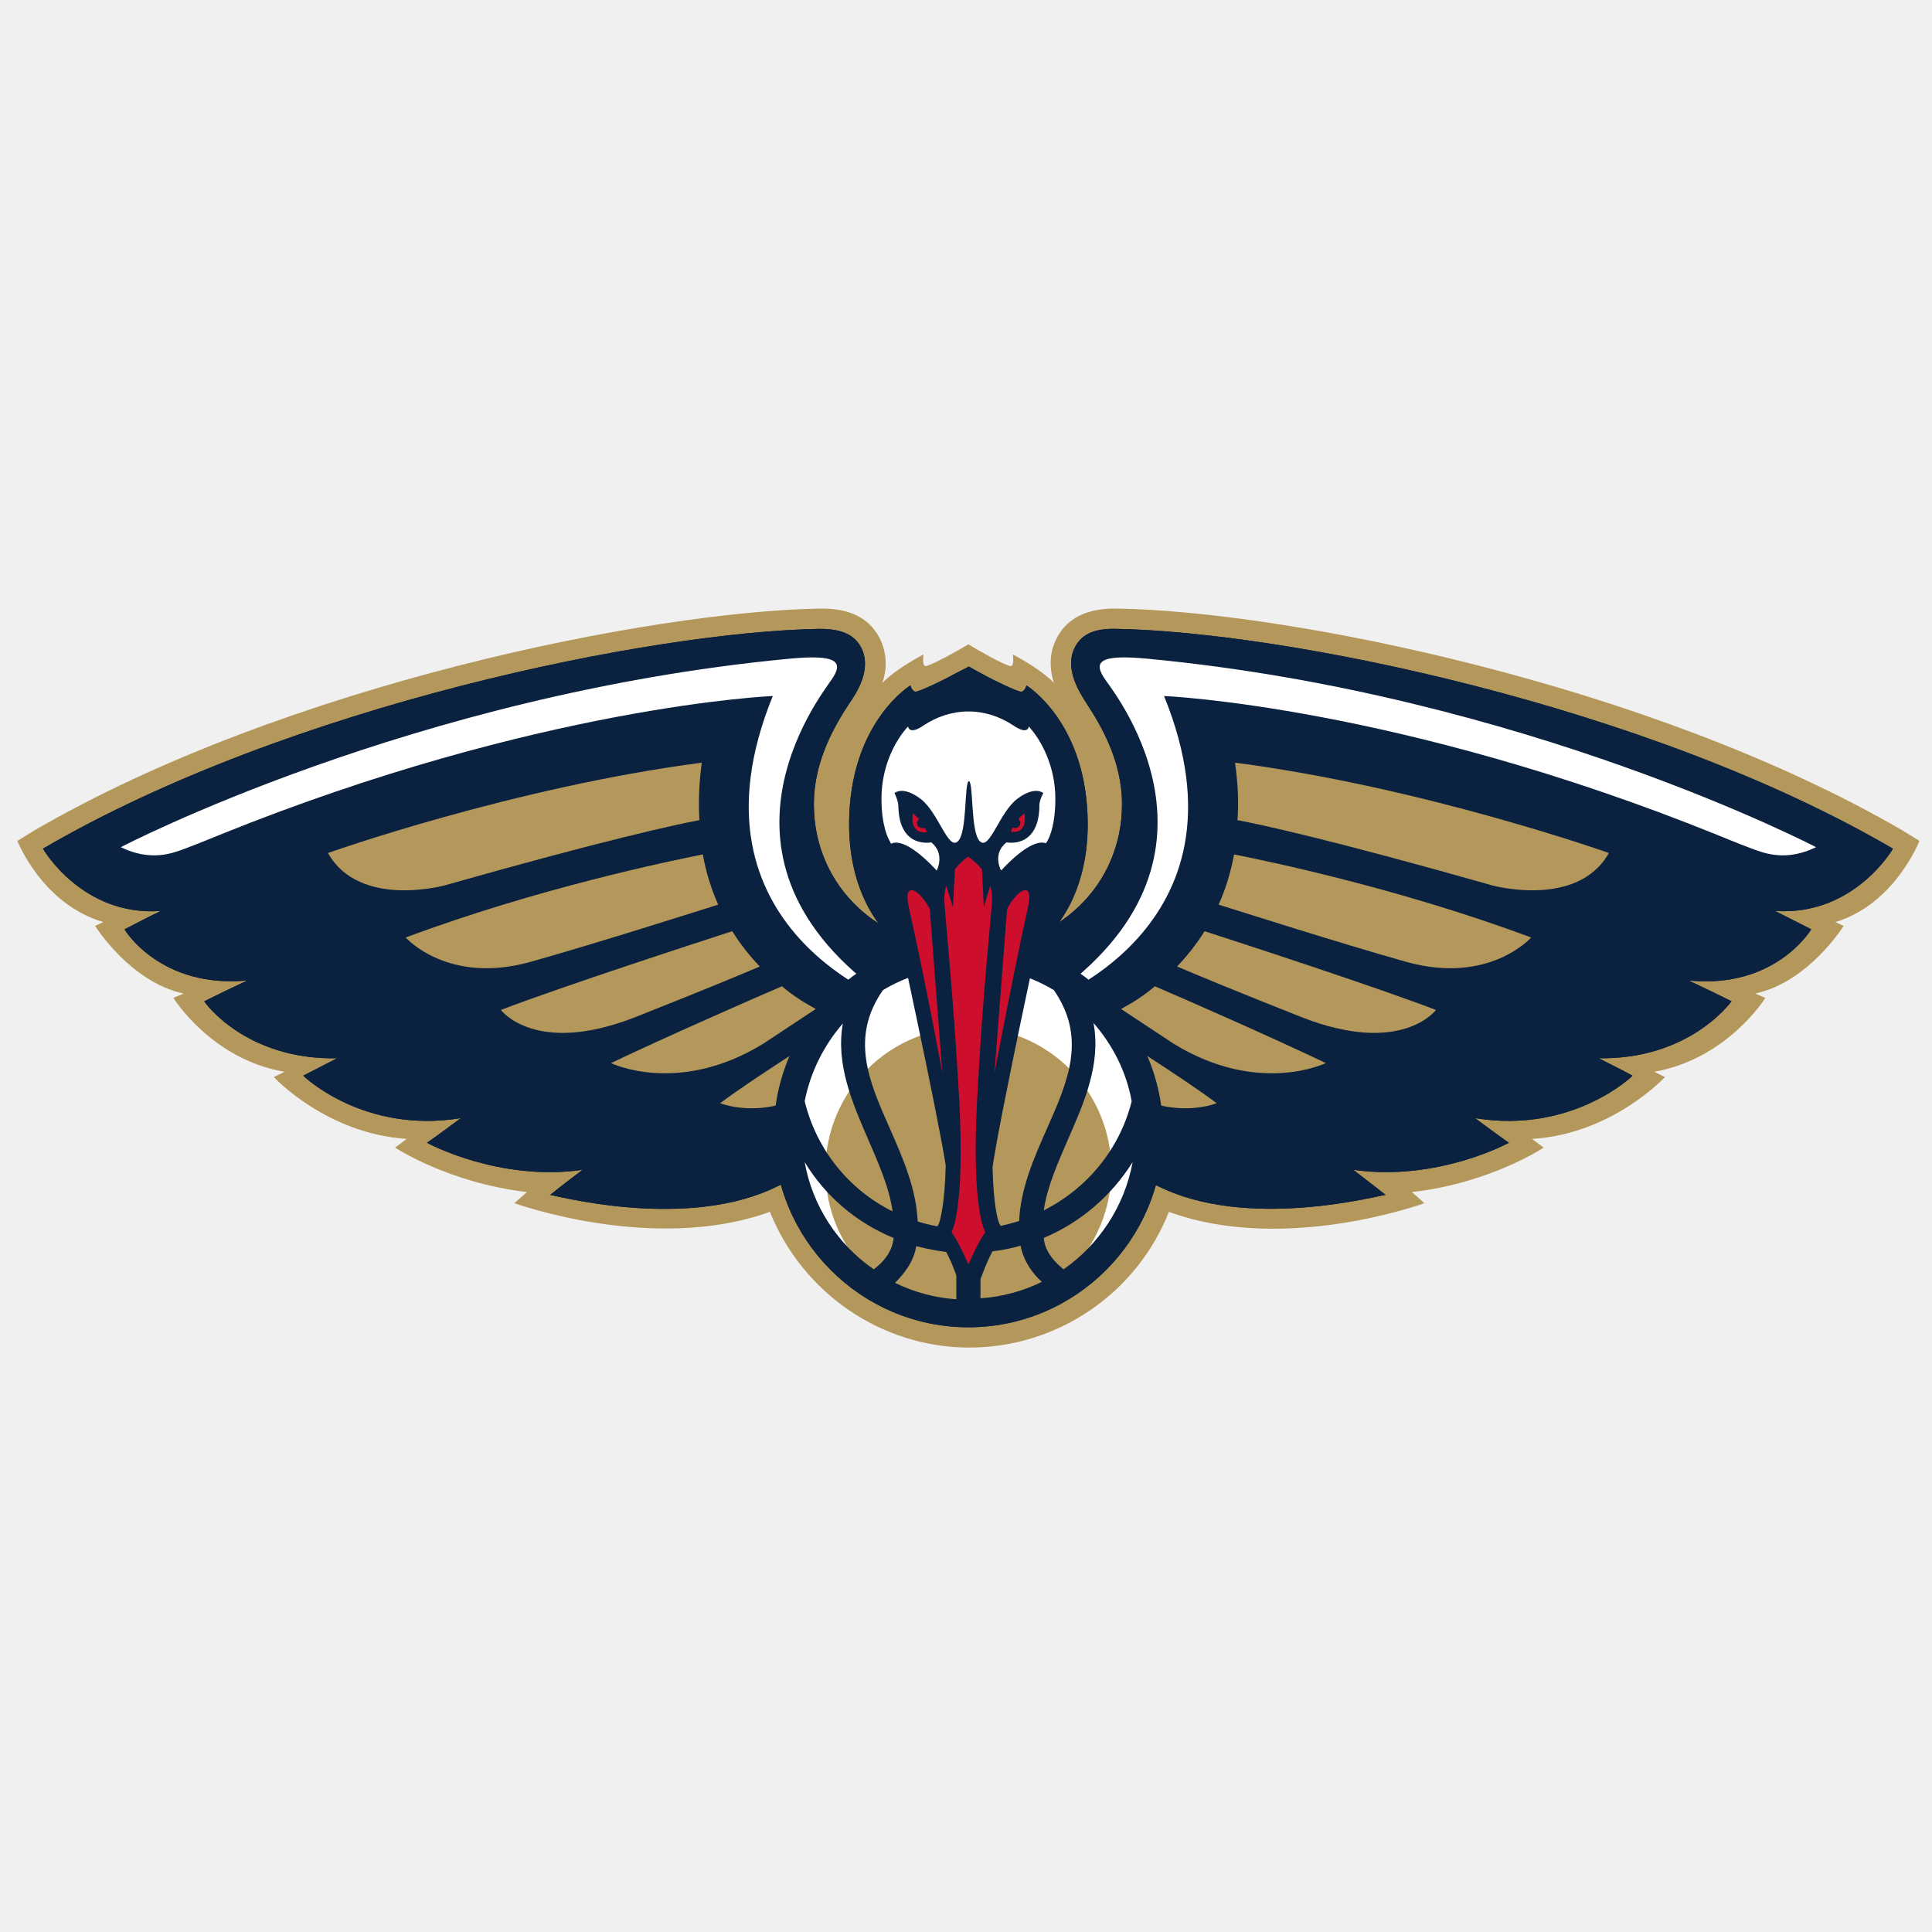
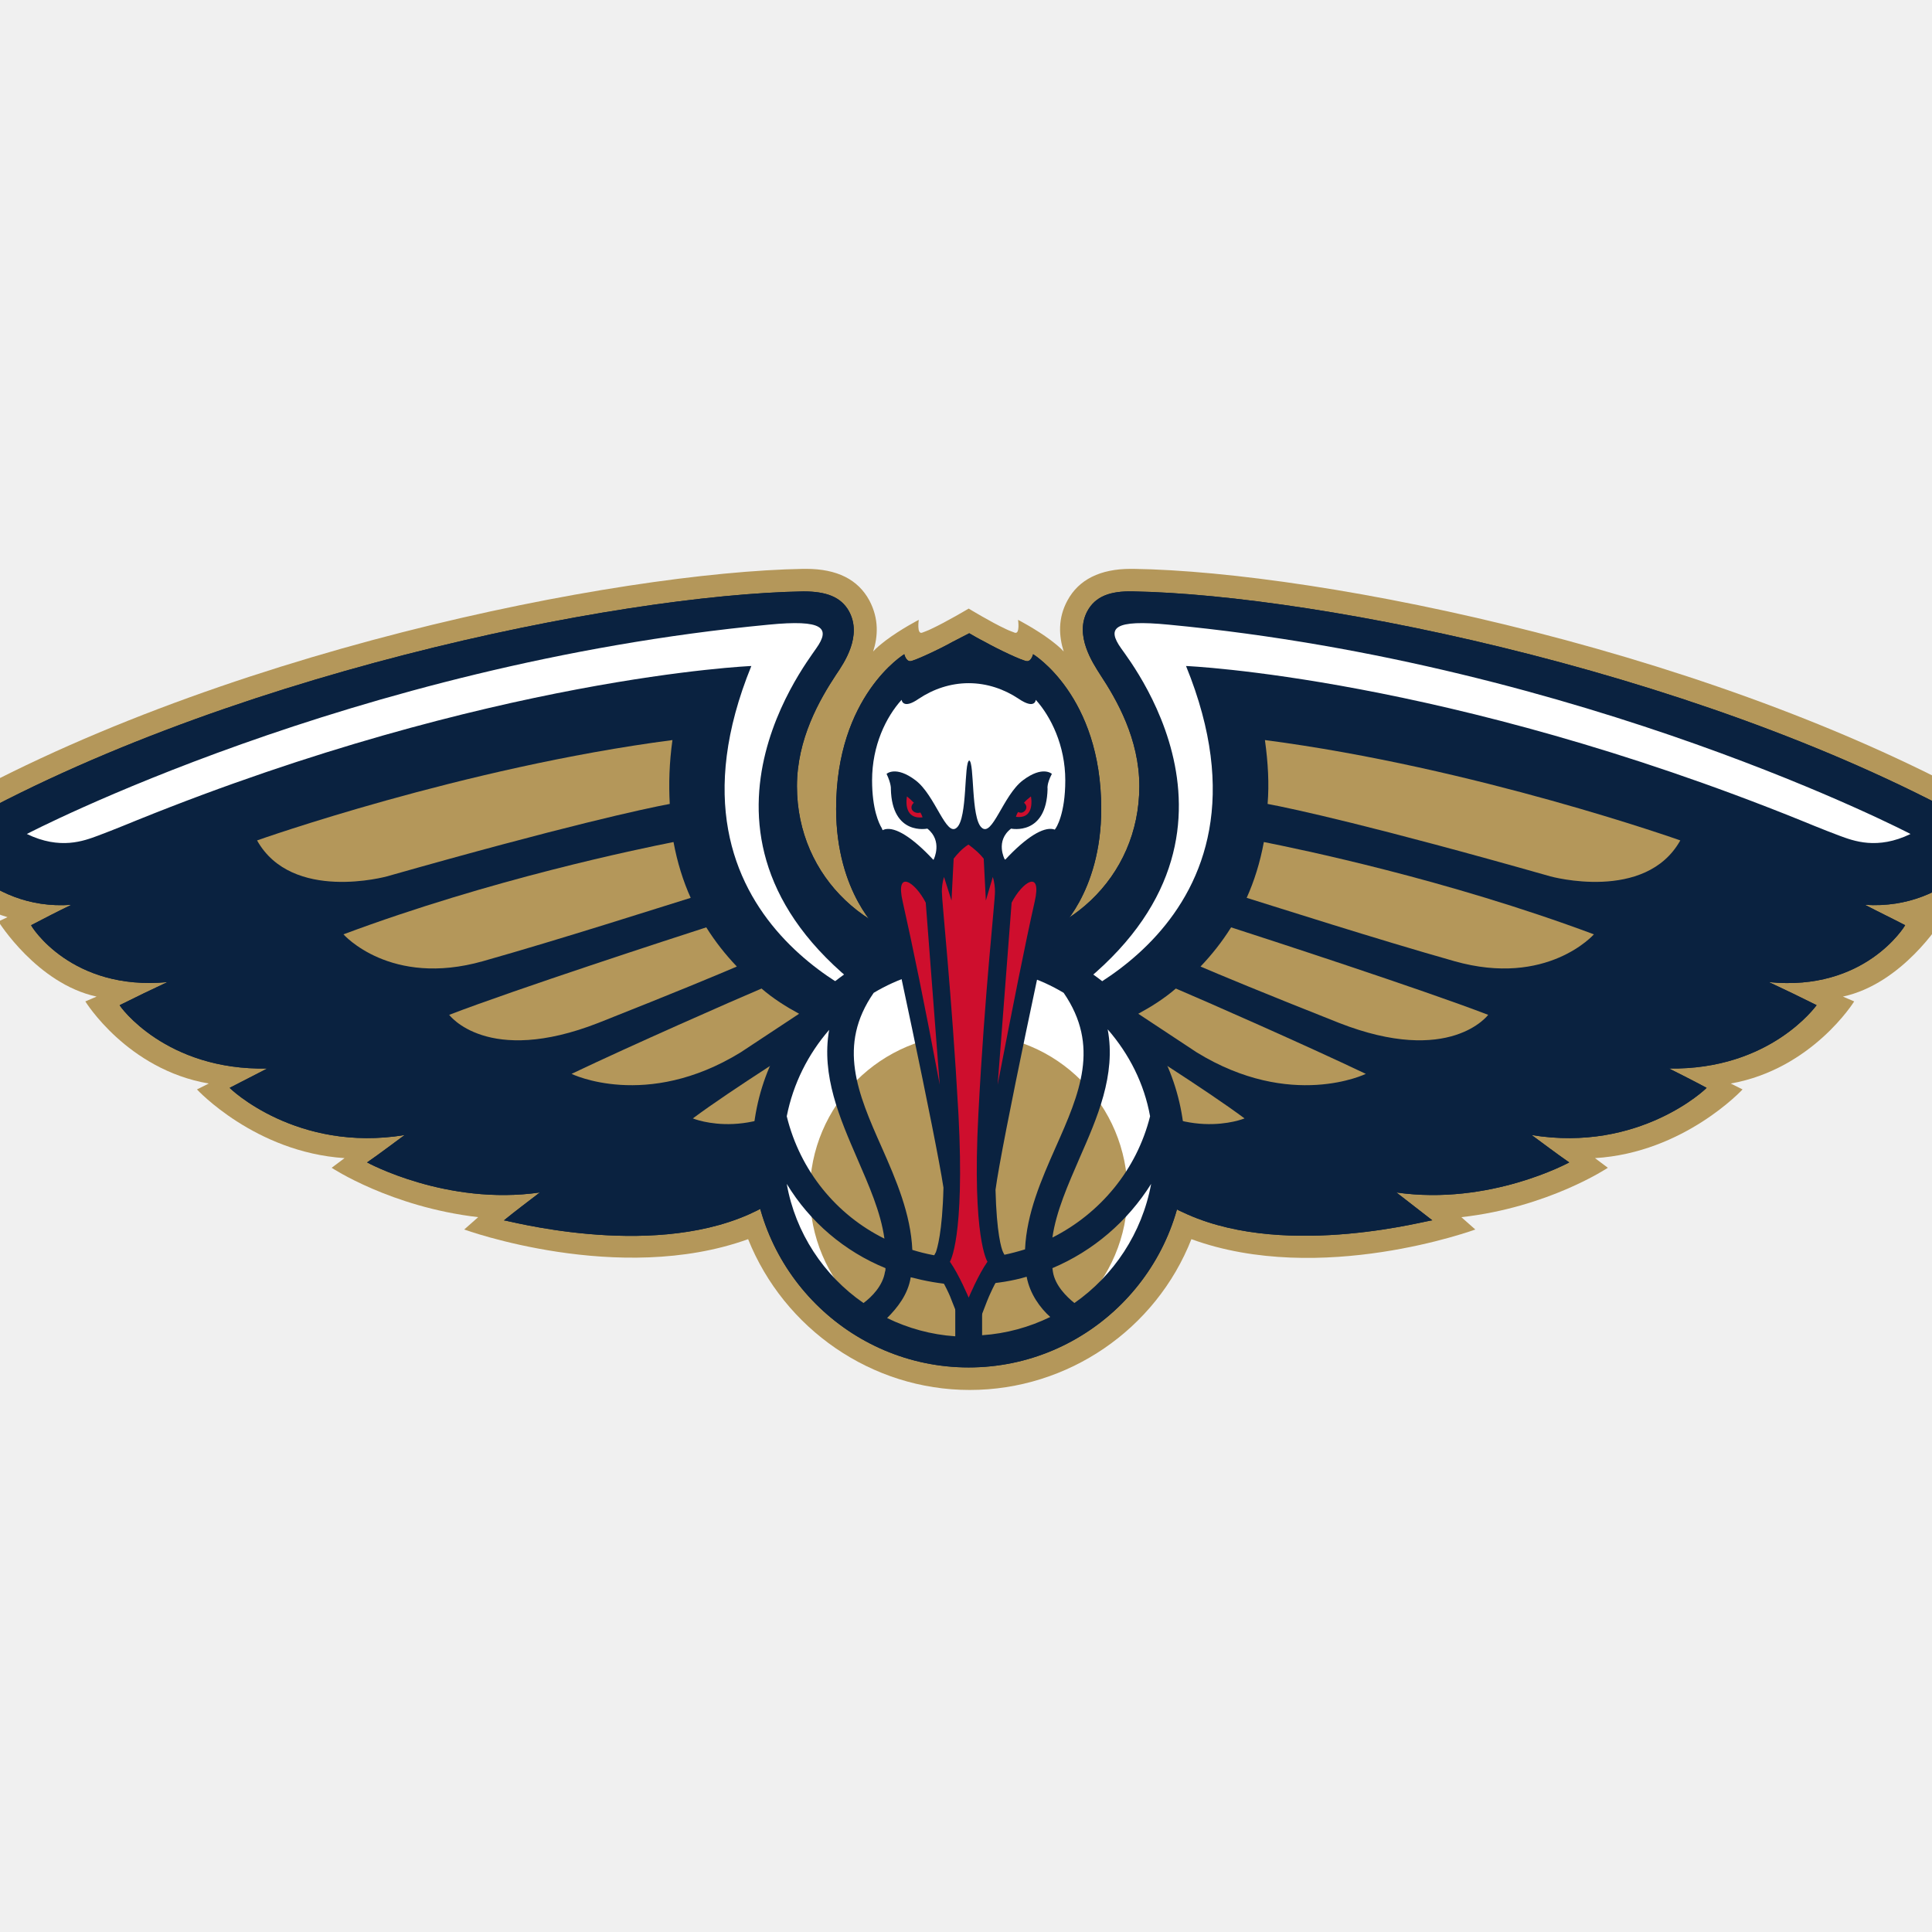
- <svg xmlns="http://www.w3.org/2000/svg" version="1.1" id="Layer_1" x="0px" y="0px" viewBox="0 0 400 400" style="enable-background:new 0 0 400 400;" xml:space="preserve">
+ <svg xmlns="http://www.w3.org/2000/svg" data-sfandom-renewal="20261009" shape-rendering="geometricPrecision" preserveAspectRatio="xMidYMid meet" version="1.1" id="Layer_1" x="0px" y="0px" viewBox="20 20 360 360" style="enable-background:new 0 0 400 400;" xml:space="preserve">
  <style type="text/css">
	.st0{fill:#B4975A;}
	.st1{fill:#0A2240;}
	.st2{fill:#FFFFFF;}
	.st3{fill:#CE0E2D;}
</style>
  <g>
    <path class="st0" d="M397.4,174.1L394,172c-52.2-30.4-128-45.5-162.8-46l-0.5,0c-5.7,0-9.7,2-11.8,5.9c-1.8,3.3-1.6,6.6-0.7,9.5   c-0.6-0.7-1.5-1.4-2.4-2.1c-2.8-2.1-6.1-3.8-6.1-3.8s0.4,2.7-0.6,2.4c-0.5-0.2-1.1-0.4-1.7-0.7c-2.8-1.3-6.9-3.8-6.9-3.8   s-4.2,2.5-7,3.8c-0.6,0.3-1.2,0.5-1.7,0.7c-1,0.3-0.6-2.4-0.6-2.4s-3.3,1.7-6.1,3.8c-0.9,0.7-1.8,1.4-2.4,2.1   c0.9-2.8,1.1-6.1-0.7-9.5c-2.1-3.9-6-5.9-11.8-5.9l-0.5,0C135,126.6,59.2,141.6,7,172l-3.4,2.1c0,0,5.1,13.1,17.8,16.8l-1.7,0.8   c0,0,7.2,11.6,18.3,14l-2.1,0.9c0,0,7.8,12.7,23,15.3l-2.2,1.1c0,0,10.8,11.7,27.5,12.8l-2.4,1.8c0,0,11,7.3,27.3,9.2l-2.6,2.3   c0,0,28.8,10.5,52.9,1.8c6.7,16.7,23,28.1,41.3,28.1h0h0c18.3,0,34.7-11.3,41.3-28.1c24.1,8.8,52.9-1.8,52.9-1.8l-2.6-2.3   c16.2-1.8,27.3-9.2,27.3-9.2l-2.4-1.8c16.6-1,27.5-12.8,27.5-12.8l-2.2-1.1c15.2-2.7,23-15.3,23-15.3l-2.1-0.9   c11.1-2.4,18.3-14,18.3-14l-1.7-0.8C392.3,187.2,397.4,174.1,397.4,174.1z" />
    <g>
      <g>
        <g>
          <path class="st1" d="M391.9,175.7c-51.1-29.8-126.1-44.9-160.8-45.5c-4.2-0.1-7,0.9-8.5,3.7c-2.4,4.5,1,9.6,2.4,11.8      c3.1,4.7,7.3,12,7.3,20.8c0,17.1-13.8,29.7-30.8,29.7c-0.4,0-0.7,0-1.1,0c-0.4,0-0.7,0-1.1,0c-17,0-30.8-12.6-30.8-29.7      c0-8.8,4.2-16.1,7.3-20.8c1.5-2.2,4.9-7.2,2.4-11.8c-1.5-2.7-4.3-3.7-8.5-3.7c-34.7,0.6-109.7,15.7-160.8,45.5      c0,0.1,8.2,14.1,24.4,12.9c-2.5,1.2-5,2.5-7.5,3.8c0,0.2,7.5,12.3,25.4,10.6c-3,1.4-5.9,2.8-8.9,4.3c0,0.2,8.6,12.2,27.5,11.8      c-4.3,2.2-7,3.6-7,3.6c0,0.1,12.5,12.1,32.6,8.8c-2.2,1.6-4.4,3.3-7,5.1c0,0,14.8,8.1,32.2,5.6c-2.2,1.7-4.5,3.4-6.7,5.2      c0-0.2,26.6,7.3,45.6-1.1c16.3-7.2,25.4-24.8,27.5-29.2c3.2,0.7,6,1.1,8.2,1.4c0,0.2,3.5,0.5,5.2,0.5c1.7,0.1,5.2-0.2,5.2-0.5      c2.1-0.3,5-0.7,8.2-1.4c2.1,4.4,11.1,22.1,27.5,29.2c19,8.4,45.6,0.8,45.6,1.1c-2.2-1.7-4.5-3.5-6.7-5.2      c17.4,2.5,32.2-5.6,32.2-5.6c-2.6-1.8-4.8-3.5-7-5.1c20.1,3.3,32.6-8.7,32.6-8.8c0,0-2.6-1.4-7-3.6      c18.9,0.3,27.4-11.7,27.5-11.8c-3-1.5-5.9-2.9-8.9-4.3c17.9,1.8,25.3-10.4,25.4-10.6c-2.5-1.3-5-2.5-7.5-3.8      C383.8,189.7,391.9,175.8,391.9,175.7z" />
          <path class="st2" d="M185.8,208c0,0-45.6-15.3-25.8-63.9c0,0-48.3,2-114.4,28.7c0,0-4.6,1.9-7.3,2.9c-2.7,1-7.1,2.7-13.3-0.3      c0,0,60.5-31.6,138.2-39c10.2-1,11.6,0.6,8.9,4.4C169.9,144.1,142.1,179.4,185.8,208z" />
          <path class="st0" d="M145.3,157.9c-39.1,5.1-77.4,18.7-77.4,18.7c6.5,11.6,24.2,6.7,24.2,6.7c33.1-9.4,47.9-12.6,52.7-13.5      C144.6,166.1,144.7,162.2,145.3,157.9z" />
          <path class="st0" d="M145.5,176.9c-6.5,1.3-33.9,6.9-61.5,17.2c0,0,8.7,9.9,26,5c14.5-4.1,33.2-10.1,38.7-11.8      C147.3,184.2,146.2,180.7,145.5,176.9z" />
          <path class="st0" d="M151.6,192.8c-5.9,1.9-35.4,11.5-47.9,16.3c0,0,7.1,9.6,27.8,1.5c14.4-5.7,22.3-9,25.8-10.5      C155.2,197.9,153.3,195.5,151.6,192.8z" />
          <path class="st0" d="M161.9,204.2c-5.2,2.2-24.3,10.6-35.4,15.9c0,0,13.9,6.8,31.5-4l10.9-7.2      C166.5,207.6,164.1,206.1,161.9,204.2z" />
          <path class="st0" d="M174.2,211.8c-3.5,2.2-18,11.3-25.1,16.6c0,0,12,5,24.4-6.7c4-3.8,6.2-5.9,7.4-7.2      C178.7,213.8,176.5,212.9,174.2,211.8z" />
          <g>
            <path class="st2" d="M215.2,208c0,0,45.6-15.3,25.8-63.9c0,0,48.3,2,114.4,28.7c0,0,4.6,1.9,7.3,2.9c2.7,1,7.1,2.7,13.3-0.3       c0,0-60.5-31.6-138.2-39c-10.3-1-11.6,0.6-8.9,4.4C231.2,144.1,258.9,179.4,215.2,208z" />
            <path class="st0" d="M255.7,157.9c39.1,5.1,77.4,18.7,77.4,18.7c-6.5,11.6-24.2,6.7-24.2,6.7c-33.1-9.4-47.9-12.6-52.7-13.5       C256.5,166.1,256.3,162.2,255.7,157.9z" />
            <path class="st0" d="M255.5,176.9c6.5,1.3,33.9,6.9,61.5,17.2c0,0-8.7,9.9-26,5c-14.5-4.1-33.2-10.1-38.7-11.8       C253.7,184.2,254.8,180.7,255.5,176.9z" />
            <path class="st0" d="M249.4,192.8c5.9,1.9,35.4,11.5,47.9,16.3c0,0-7.1,9.6-27.8,1.5c-14.4-5.7-22.3-9-25.8-10.5       C245.8,197.9,247.7,195.5,249.4,192.8z" />
            <path class="st0" d="M239.1,204.2c5.2,2.2,24.3,10.6,35.4,15.9c0,0-13.9,6.8-31.5-4l-10.9-7.2       C234.5,207.6,236.9,206.1,239.1,204.2z" />
            <path class="st0" d="M226.8,211.8c3.5,2.2,18,11.3,25.1,16.6c0,0-12,5-24.4-6.7c-4-3.8-6.2-5.9-7.4-7.2       C222.3,213.8,224.5,212.9,226.8,211.8z" />
          </g>
        </g>
        <g>
          <g>
            <g>
              <path class="st2" d="M237.9,234.5c0,20.7-16.7,37.4-37.4,37.4c-20.7,0-37.4-16.7-37.4-37.4c0-20.6,16.7-37.4,37.4-37.4        C221.1,197.2,237.9,213.9,237.9,234.5z" />
            </g>
            <g>
              <path class="st0" d="M230.1,242.3c0,16.4-13.3,29.7-29.6,29.7c-16.4,0-29.6-13.3-29.6-29.7c0-16.4,13.3-29.6,29.6-29.6        C216.9,212.6,230.1,225.9,230.1,242.3z" />
            </g>
            <path class="st1" d="M200.5,194.2c-22.2,0-40.3,18.1-40.3,40.3c0,22.2,18.1,40.3,40.3,40.3c22.2,0,40.3-18.1,40.3-40.3       C240.8,212.3,222.7,194.2,200.5,194.2z M234.3,228c-2.5,10-9.3,18.1-18.2,22.6c0.7-4.9,2.9-9.8,5.1-14.9       c3.2-7.3,6.8-15.4,5.2-23.9C230.4,216.4,233.2,221.9,234.3,228z M182.8,205c4.5-2.7,9.7-4.4,15.2-4.8v54.2       c-2.8-0.2-5.4-0.7-8-1.5c-0.3-6.7-3-13-5.7-19.1C179.8,223.7,176,214.8,182.8,205z M189.7,258c2.7,0.7,5.4,1.2,8.3,1.4v9.6       c-4.5-0.3-8.8-1.5-12.7-3.4C187.2,263.7,189.2,261.2,189.7,258z M203,259.3c2.9-0.2,5.6-0.6,8.3-1.4c0.6,3.2,2.5,5.8,4.4,7.5       c-3.9,1.9-8.2,3.1-12.7,3.4V259.3z M211,252.8c-2.6,0.8-5.2,1.4-8,1.6v-54.2c5.5,0.4,10.7,2.1,15.2,4.8       c6.8,9.9,3,18.7-1.5,28.8C214,239.9,211.3,246.1,211,252.8z M174.5,211.9c-1.5,8.5,2,16.5,5.2,23.9c2.2,5.1,4.4,10,5.1,15       c-8.9-4.4-15.7-12.6-18.2-22.8C167.8,221.9,170.6,216.4,174.5,211.9z M166.6,240.6c4.3,7.1,10.8,12.6,18.4,15.7       c0,0.2,0,0.5-0.1,0.7c-0.4,2.6-2.5,4.7-4,5.8C173.5,257.7,168.2,249.7,166.6,240.6z M220.2,262.8c-1.5-1.2-3.6-3.3-4-5.8       c0-0.2-0.1-0.5-0.1-0.7c7.6-3.2,14-8.7,18.4-15.7C232.8,249.8,227.5,257.7,220.2,262.8z" />
          </g>
          <g>
            <path class="st1" d="M212.5,141.9c0,0-0.3,1.3-1.1,1.3c-0.8,0-5.6-2.3-7.9-3.6c-1-0.5-2.4-1.3-2.9-1.6c0,0-2.1,1.1-3.1,1.6       c-2.3,1.3-7.2,3.6-7.9,3.6c-0.8,0-1.1-1.3-1.1-1.3s-12.7,7.7-12.7,28.8c0,15.8,8.2,22.9,8.2,22.9l1.1,4.5h14h2.8h14l1.1-4.5       c0,0,8.2-7.1,8.2-22.9C225.2,149.6,212.5,141.9,212.5,141.9z" />
            <path class="st2" d="M218.5,165.4c0-6.5-2.7-11.9-5.5-15c0,0-0.1,1.9-3.2-0.2c-2.7-1.8-5.9-2.9-9.3-2.9c-3.4,0-6.6,1.1-9.3,2.9       c-3,2.1-3.2,0.2-3.2,0.2c-2.9,3.2-5.5,8.5-5.5,15c0,5.4,1.3,8.1,1.8,8.9c2.7,6.9,8.9,11.8,16.2,11.8c7.2,0,13.4-4.8,16.1-11.6       C216.8,174.3,218.5,171.7,218.5,165.4z" />
            <path class="st1" d="M207.3,180.2c0,0,0-0.1-0.1-0.1c0,0-1.8-3.4,1.2-5.7c0,0,6.6,1.4,6.8-7.4c0,0-0.2-0.9,0.8-2.8       c0,0-1.7-1.6-5.4,1.2c-3.7,2.8-5.7,10.7-7.7,8.8c-2-1.8-1.3-12.1-2.3-12.5h0c-1,0.4-0.3,10.7-2.3,12.5c-2,1.9-4-6-7.7-8.8       c-3.7-2.8-5.4-1.2-5.4-1.2c0.9,1.9,0.8,2.8,0.8,2.8c0.2,8.8,6.8,7.4,6.8,7.4c2.9,2.3,1.2,5.7,1.2,5.7c0,0,0,0.1-0.1,0.1       c-7.9-8.5-12.5-7.4-10.3,2.2c2.2,9.4,10.8,49.6,12.2,58.9c-0.2,8.4-1.2,11.4-1.4,12l-0.9,1.7l1,1.9c1.5,2.2,2.6,4.7,2.9,5.6       l3.3,8.3l3.2-8.3c0.4-1,1.4-3.4,2.9-5.6l1-1.8l-0.9-1.8c-0.3-0.6-1.2-3.5-1.4-11.6c1.1-8.4,9.9-49.8,12.2-59.4       C219.8,172.8,215.2,171.7,207.3,180.2z" />
            <g>
              <path class="st3" d="M195.1,222.1c-2.8-15-5.1-26.1-6.9-34.1c-1.4-6.1,2.3-3.7,4.3,0.2L195.1,222.1z" />
              <path class="st3" d="M205.9,222.1c2.9-15,5.1-26.1,6.9-34.1c1.4-6.1-2.3-3.7-4.3,0.2L205.9,222.1z" />
            </g>
            <g>
              <path class="st3" d="M190.6,171.4c-0.6-0.2-0.9-0.7-0.7-1.3c0.1-0.2,0.2-0.4,0.4-0.5c-0.4-0.4-0.8-0.8-1.3-1.2        c0,0-0.9,4.3,2.9,3.9c0,0-0.1-0.4-0.4-0.9C191.2,171.5,190.9,171.5,190.6,171.4z" />
              <path class="st3" d="M212.1,168.4c-0.5,0.4-1,0.8-1.3,1.2c0.2,0.1,0.3,0.3,0.4,0.5c0.2,0.6-0.2,1.1-0.7,1.3        c-0.3,0.1-0.6,0-0.8-0.1c-0.3,0.5-0.4,0.9-0.4,0.9C213,172.7,212.1,168.4,212.1,168.4z" />
            </g>
            <path class="st3" d="M202.3,227.7c1.2-23.1,3.1-39.5,3.1-41.6c0-0.7-0.1-1.7-0.4-2.7l-1.3,4.4l-0.4-7.8       c-0.7-0.9-1.6-1.7-2.8-2.6h-0.1c-1.2,0.8-2,1.7-2.7,2.6l-0.4,7.8l-1.4-4.4c-0.3,1-0.4,2-0.4,2.7c0,2,1.8,18.4,3.1,41.6       c1.2,23.1-1.6,27.4-1.6,27.4c1.7,2.4,3.5,6.7,3.5,6.7s1.8-4.3,3.5-6.7C204,255.1,201.1,250.8,202.3,227.7z" />
          </g>
        </g>
      </g>
    </g>
    <g>
      <g>
        <g>
          <path class="st1" d="M391.9,175.7c-51.1-29.8-126.1-44.9-160.8-45.5c-4.2-0.1-7,0.9-8.5,3.7c-2.4,4.5,1,9.6,2.4,11.8      c3.1,4.7,7.3,12,7.3,20.8c0,17.1-13.8,29.7-30.8,29.7c-0.4,0-0.7,0-1.1,0c-0.4,0-0.7,0-1.1,0c-17,0-30.8-12.6-30.8-29.7      c0-8.8,4.2-16.1,7.3-20.8c1.5-2.2,4.9-7.2,2.4-11.8c-1.5-2.7-4.3-3.7-8.5-3.7c-34.7,0.6-109.7,15.7-160.8,45.5      c0,0.1,8.2,14.1,24.4,12.9c-2.5,1.2-5,2.5-7.5,3.8c0,0.2,7.5,12.3,25.4,10.6c-3,1.4-5.9,2.8-8.9,4.3c0,0.2,8.6,12.2,27.5,11.8      c-4.3,2.2-7,3.6-7,3.6c0,0.1,12.5,12.1,32.6,8.8c-2.2,1.6-4.4,3.3-7,5.1c0,0,14.8,8.1,32.2,5.6c-2.2,1.7-4.5,3.4-6.7,5.2      c0-0.2,26.6,7.3,45.6-1.1c16.3-7.2,25.4-24.8,27.5-29.2c3.2,0.7,6,1.1,8.2,1.4c0,0.2,3.5,0.5,5.2,0.5c1.7,0.1,5.2-0.2,5.2-0.5      c2.1-0.3,5-0.7,8.2-1.4c2.1,4.4,11.1,22.1,27.5,29.2c19,8.4,45.6,0.8,45.6,1.1c-2.2-1.7-4.5-3.5-6.7-5.2      c17.4,2.5,32.2-5.6,32.2-5.6c-2.6-1.8-4.8-3.5-7-5.1c20.1,3.3,32.6-8.7,32.6-8.8c0,0-2.6-1.4-7-3.6      c18.9,0.3,27.4-11.7,27.5-11.8c-3-1.5-5.9-2.9-8.9-4.3c17.9,1.8,25.3-10.4,25.4-10.6c-2.5-1.3-5-2.5-7.5-3.8      C383.8,189.7,391.9,175.8,391.9,175.7z" />
          <path class="st2" d="M185.8,208c0,0-45.6-15.3-25.8-63.9c0,0-48.3,2-114.4,28.7c0,0-4.6,1.9-7.3,2.9c-2.7,1-7.1,2.7-13.3-0.3      c0,0,60.5-31.6,138.2-39c10.2-1,11.6,0.6,8.9,4.4C169.9,144.1,142.1,179.4,185.8,208z" />
          <path class="st0" d="M145.3,157.9c-39.1,5.1-77.4,18.7-77.4,18.7c6.5,11.6,24.2,6.7,24.2,6.7c33.1-9.4,47.9-12.6,52.7-13.5      C144.6,166.1,144.7,162.2,145.3,157.9z" />
          <path class="st0" d="M145.5,176.9c-6.5,1.3-33.9,6.9-61.5,17.2c0,0,8.7,9.9,26,5c14.5-4.1,33.2-10.1,38.7-11.8      C147.3,184.2,146.2,180.7,145.5,176.9z" />
          <path class="st0" d="M151.6,192.8c-5.9,1.9-35.4,11.5-47.9,16.3c0,0,7.1,9.6,27.8,1.5c14.4-5.7,22.3-9,25.8-10.5      C155.2,197.9,153.3,195.5,151.6,192.8z" />
          <path class="st0" d="M161.9,204.2c-5.2,2.2-24.3,10.6-35.4,15.9c0,0,13.9,6.8,31.5-4l10.9-7.2      C166.5,207.6,164.1,206.1,161.9,204.2z" />
          <path class="st0" d="M174.2,211.8c-3.5,2.2-18,11.3-25.1,16.6c0,0,12,5,24.4-6.7c4-3.8,6.2-5.9,7.4-7.2      C178.7,213.8,176.5,212.9,174.2,211.8z" />
          <g>
            <path class="st2" d="M215.2,208c0,0,45.6-15.3,25.8-63.9c0,0,48.3,2,114.4,28.7c0,0,4.6,1.9,7.3,2.9c2.7,1,7.1,2.7,13.3-0.3       c0,0-60.5-31.6-138.2-39c-10.3-1-11.6,0.6-8.9,4.4C231.2,144.1,258.9,179.4,215.2,208z" />
            <path class="st0" d="M255.7,157.9c39.1,5.1,77.4,18.7,77.4,18.7c-6.5,11.6-24.2,6.7-24.2,6.7c-33.1-9.4-47.9-12.6-52.7-13.5       C256.5,166.1,256.3,162.2,255.7,157.9z" />
            <path class="st0" d="M255.5,176.9c6.5,1.3,33.9,6.9,61.5,17.2c0,0-8.7,9.9-26,5c-14.5-4.1-33.2-10.1-38.7-11.8       C253.7,184.2,254.8,180.7,255.5,176.9z" />
            <path class="st0" d="M249.4,192.8c5.9,1.9,35.4,11.5,47.9,16.3c0,0-7.1,9.6-27.8,1.5c-14.4-5.7-22.3-9-25.8-10.5       C245.8,197.9,247.7,195.5,249.4,192.8z" />
            <path class="st0" d="M239.1,204.2c5.2,2.2,24.3,10.6,35.4,15.9c0,0-13.9,6.8-31.5-4l-10.9-7.2       C234.5,207.6,236.9,206.1,239.1,204.2z" />
            <path class="st0" d="M226.8,211.8c3.5,2.2,18,11.3,25.1,16.6c0,0-12,5-24.4-6.7c-4-3.8-6.2-5.9-7.4-7.2       C222.3,213.8,224.5,212.9,226.8,211.8z" />
          </g>
        </g>
        <g>
          <g>
            <g>
              <path class="st2" d="M237.9,234.5c0,20.7-16.7,37.4-37.4,37.4c-20.7,0-37.4-16.7-37.4-37.4c0-20.6,16.7-37.4,37.4-37.4        C221.1,197.2,237.9,213.9,237.9,234.5z" />
            </g>
            <g>
              <path class="st0" d="M230.1,242.3c0,16.4-13.3,29.7-29.6,29.7c-16.4,0-29.6-13.3-29.6-29.7c0-16.4,13.3-29.6,29.6-29.6        C216.9,212.6,230.1,225.9,230.1,242.3z" />
            </g>
            <path class="st1" d="M200.5,194.2c-22.2,0-40.3,18.1-40.3,40.3c0,22.2,18.1,40.3,40.3,40.3c22.2,0,40.3-18.1,40.3-40.3       C240.8,212.3,222.7,194.2,200.5,194.2z M234.3,228c-2.5,10-9.3,18.1-18.2,22.6c0.7-4.9,2.9-9.8,5.1-14.9       c3.2-7.3,6.8-15.4,5.2-23.9C230.4,216.4,233.2,221.9,234.3,228z M182.8,205c4.5-2.7,9.7-4.4,15.2-4.8v54.2       c-2.8-0.2-5.4-0.7-8-1.5c-0.3-6.7-3-13-5.7-19.1C179.8,223.7,176,214.8,182.8,205z M189.7,258c2.7,0.7,5.4,1.2,8.3,1.4v9.6       c-4.5-0.3-8.8-1.5-12.7-3.4C187.2,263.7,189.2,261.2,189.7,258z M203,259.3c2.9-0.2,5.6-0.6,8.3-1.4c0.6,3.2,2.5,5.8,4.4,7.5       c-3.9,1.9-8.2,3.1-12.7,3.4V259.3z M211,252.8c-2.6,0.8-5.2,1.4-8,1.6v-54.2c5.5,0.4,10.7,2.1,15.2,4.8       c6.8,9.9,3,18.7-1.5,28.8C214,239.9,211.3,246.1,211,252.8z M174.5,211.9c-1.5,8.5,2,16.5,5.2,23.9c2.2,5.1,4.4,10,5.1,15       c-8.9-4.4-15.7-12.6-18.2-22.8C167.8,221.9,170.6,216.4,174.5,211.9z M166.6,240.6c4.3,7.1,10.8,12.6,18.4,15.7       c0,0.2,0,0.5-0.1,0.7c-0.4,2.6-2.5,4.7-4,5.8C173.5,257.7,168.2,249.7,166.6,240.6z M220.2,262.8c-1.5-1.2-3.6-3.3-4-5.8       c0-0.2-0.1-0.5-0.1-0.7c7.6-3.2,14-8.7,18.4-15.7C232.8,249.8,227.5,257.7,220.2,262.8z" />
          </g>
          <g>
            <path class="st1" d="M212.5,141.9c0,0-0.3,1.3-1.1,1.3c-0.8,0-5.6-2.3-7.9-3.6c-1-0.5-2.4-1.3-2.9-1.6c0,0-2.1,1.1-3.1,1.6       c-2.3,1.3-7.2,3.6-7.9,3.6c-0.8,0-1.1-1.3-1.1-1.3s-12.7,7.7-12.7,28.8c0,15.8,8.2,22.9,8.2,22.9l1.1,4.5h14h2.8h14l1.1-4.5       c0,0,8.2-7.1,8.2-22.9C225.2,149.6,212.5,141.9,212.5,141.9z" />
            <path class="st2" d="M218.5,165.4c0-6.5-2.7-11.9-5.5-15c0,0-0.1,1.9-3.2-0.2c-2.7-1.8-5.9-2.9-9.3-2.9c-3.4,0-6.6,1.1-9.3,2.9       c-3,2.1-3.2,0.2-3.2,0.2c-2.9,3.2-5.5,8.5-5.5,15c0,5.4,1.3,8.1,1.8,8.9c2.7,6.9,8.9,11.8,16.2,11.8c7.2,0,13.4-4.8,16.1-11.6       C216.8,174.3,218.5,171.7,218.5,165.4z" />
            <path class="st1" d="M207.3,180.2c0,0,0-0.1-0.1-0.1c0,0-1.8-3.4,1.2-5.7c0,0,6.6,1.4,6.8-7.4c0,0-0.2-0.9,0.8-2.8       c0,0-1.7-1.6-5.4,1.2c-3.7,2.8-5.7,10.7-7.7,8.8c-2-1.8-1.3-12.1-2.3-12.5h0c-1,0.4-0.3,10.7-2.3,12.5c-2,1.9-4-6-7.7-8.8       c-3.7-2.8-5.4-1.2-5.4-1.2c0.9,1.9,0.8,2.8,0.8,2.8c0.2,8.8,6.8,7.4,6.8,7.4c2.9,2.3,1.2,5.7,1.2,5.7c0,0,0,0.1-0.1,0.1       c-7.9-8.5-12.5-7.4-10.3,2.2c2.2,9.4,10.8,49.6,12.2,58.9c-0.2,8.4-1.2,11.4-1.4,12l-0.9,1.7l1,1.9c1.5,2.2,2.6,4.7,2.9,5.6       l3.3,8.3l3.2-8.3c0.4-1,1.4-3.4,2.9-5.6l1-1.8l-0.9-1.8c-0.3-0.6-1.2-3.5-1.4-11.6c1.1-8.4,9.9-49.8,12.2-59.4       C219.8,172.8,215.2,171.7,207.3,180.2z" />
            <g>
              <path class="st3" d="M195.1,222.1c-2.8-15-5.1-26.1-6.9-34.1c-1.4-6.1,2.3-3.7,4.3,0.2L195.1,222.1z" />
              <path class="st3" d="M205.9,222.1c2.9-15,5.1-26.1,6.9-34.1c1.4-6.1-2.3-3.7-4.3,0.2L205.9,222.1z" />
            </g>
            <g>
              <path class="st3" d="M190.6,171.4c-0.6-0.2-0.9-0.7-0.7-1.3c0.1-0.2,0.2-0.4,0.4-0.5c-0.4-0.4-0.8-0.8-1.3-1.2        c0,0-0.9,4.3,2.9,3.9c0,0-0.1-0.4-0.4-0.9C191.2,171.5,190.9,171.5,190.6,171.4z" />
              <path class="st3" d="M212.1,168.4c-0.5,0.4-1,0.8-1.3,1.2c0.2,0.1,0.3,0.3,0.4,0.5c0.2,0.6-0.2,1.1-0.7,1.3        c-0.3,0.1-0.6,0-0.8-0.1c-0.3,0.5-0.4,0.9-0.4,0.9C213,172.7,212.1,168.4,212.1,168.4z" />
            </g>
            <path class="st3" d="M202.3,227.7c1.2-23.1,3.1-39.5,3.1-41.6c0-0.7-0.1-1.7-0.4-2.7l-1.3,4.4l-0.4-7.8       c-0.7-0.9-1.6-1.7-2.8-2.6h-0.1c-1.2,0.8-2,1.7-2.7,2.6l-0.4,7.8l-1.4-4.4c-0.3,1-0.4,2-0.4,2.7c0,2,1.8,18.4,3.1,41.6       c1.2,23.1-1.6,27.4-1.6,27.4c1.7,2.4,3.5,6.7,3.5,6.7s1.8-4.3,3.5-6.7C204,255.1,201.1,250.8,202.3,227.7z" />
          </g>
        </g>
      </g>
    </g>
  </g>
</svg>
